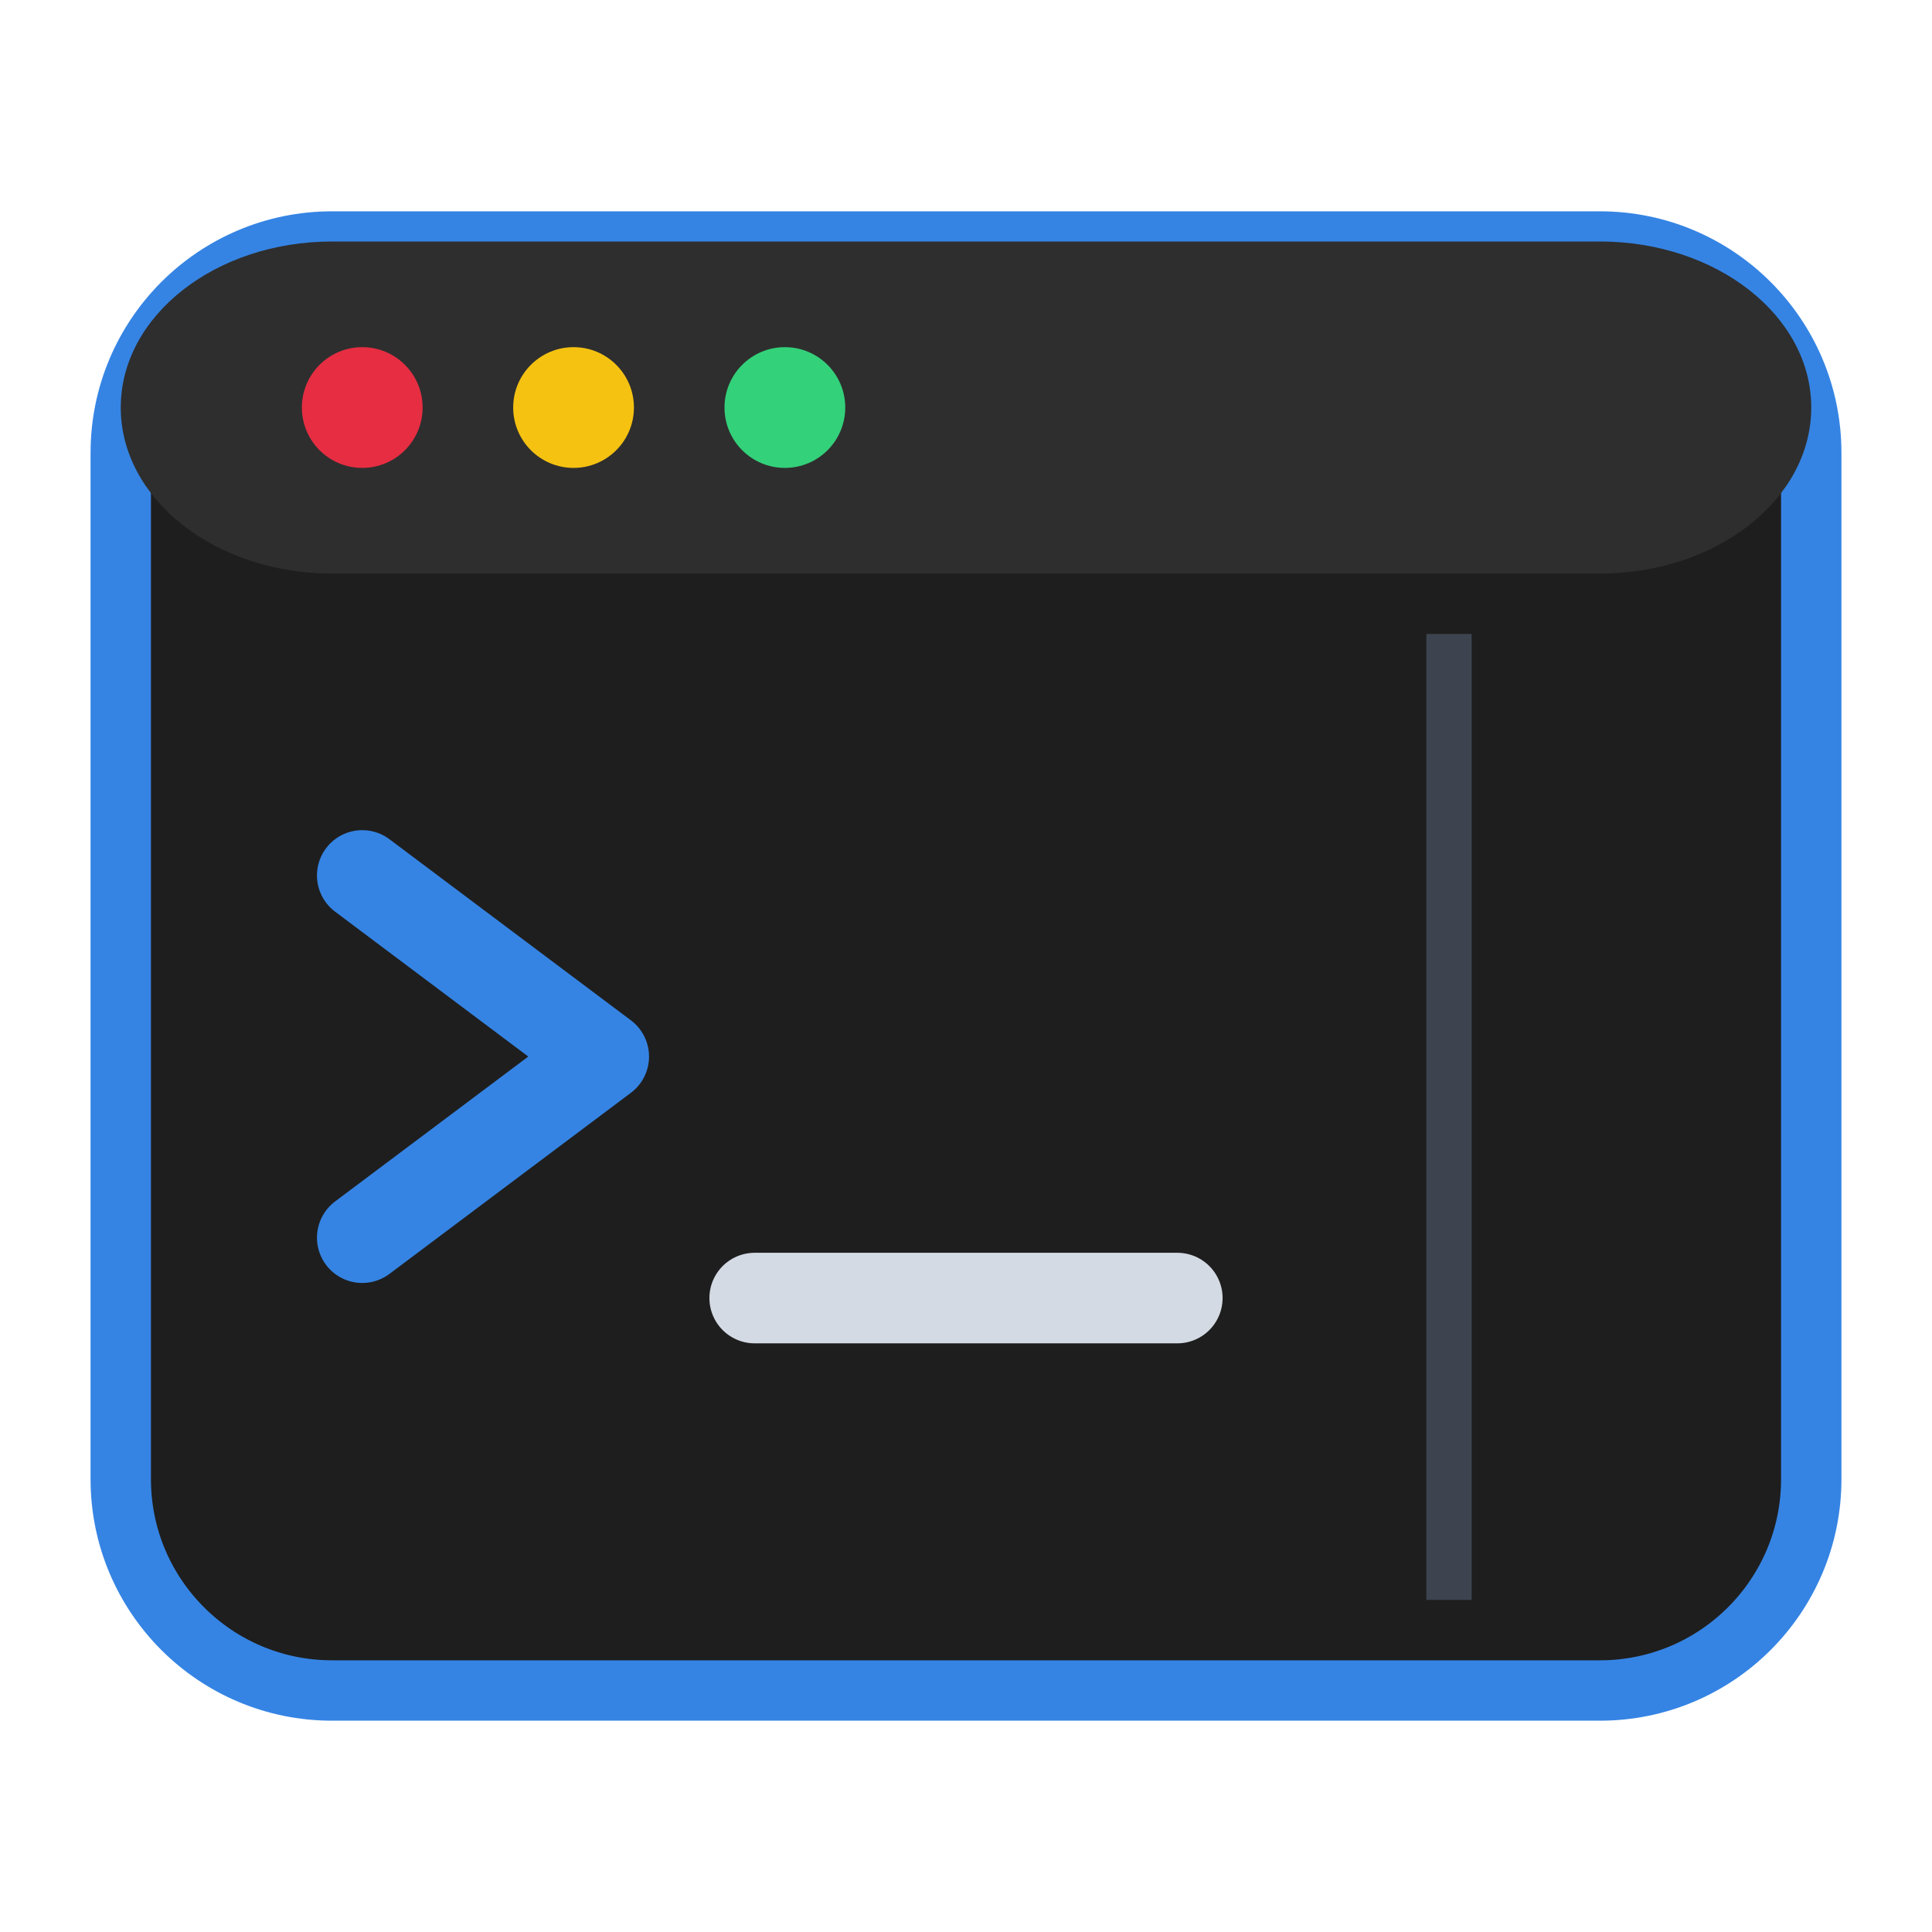
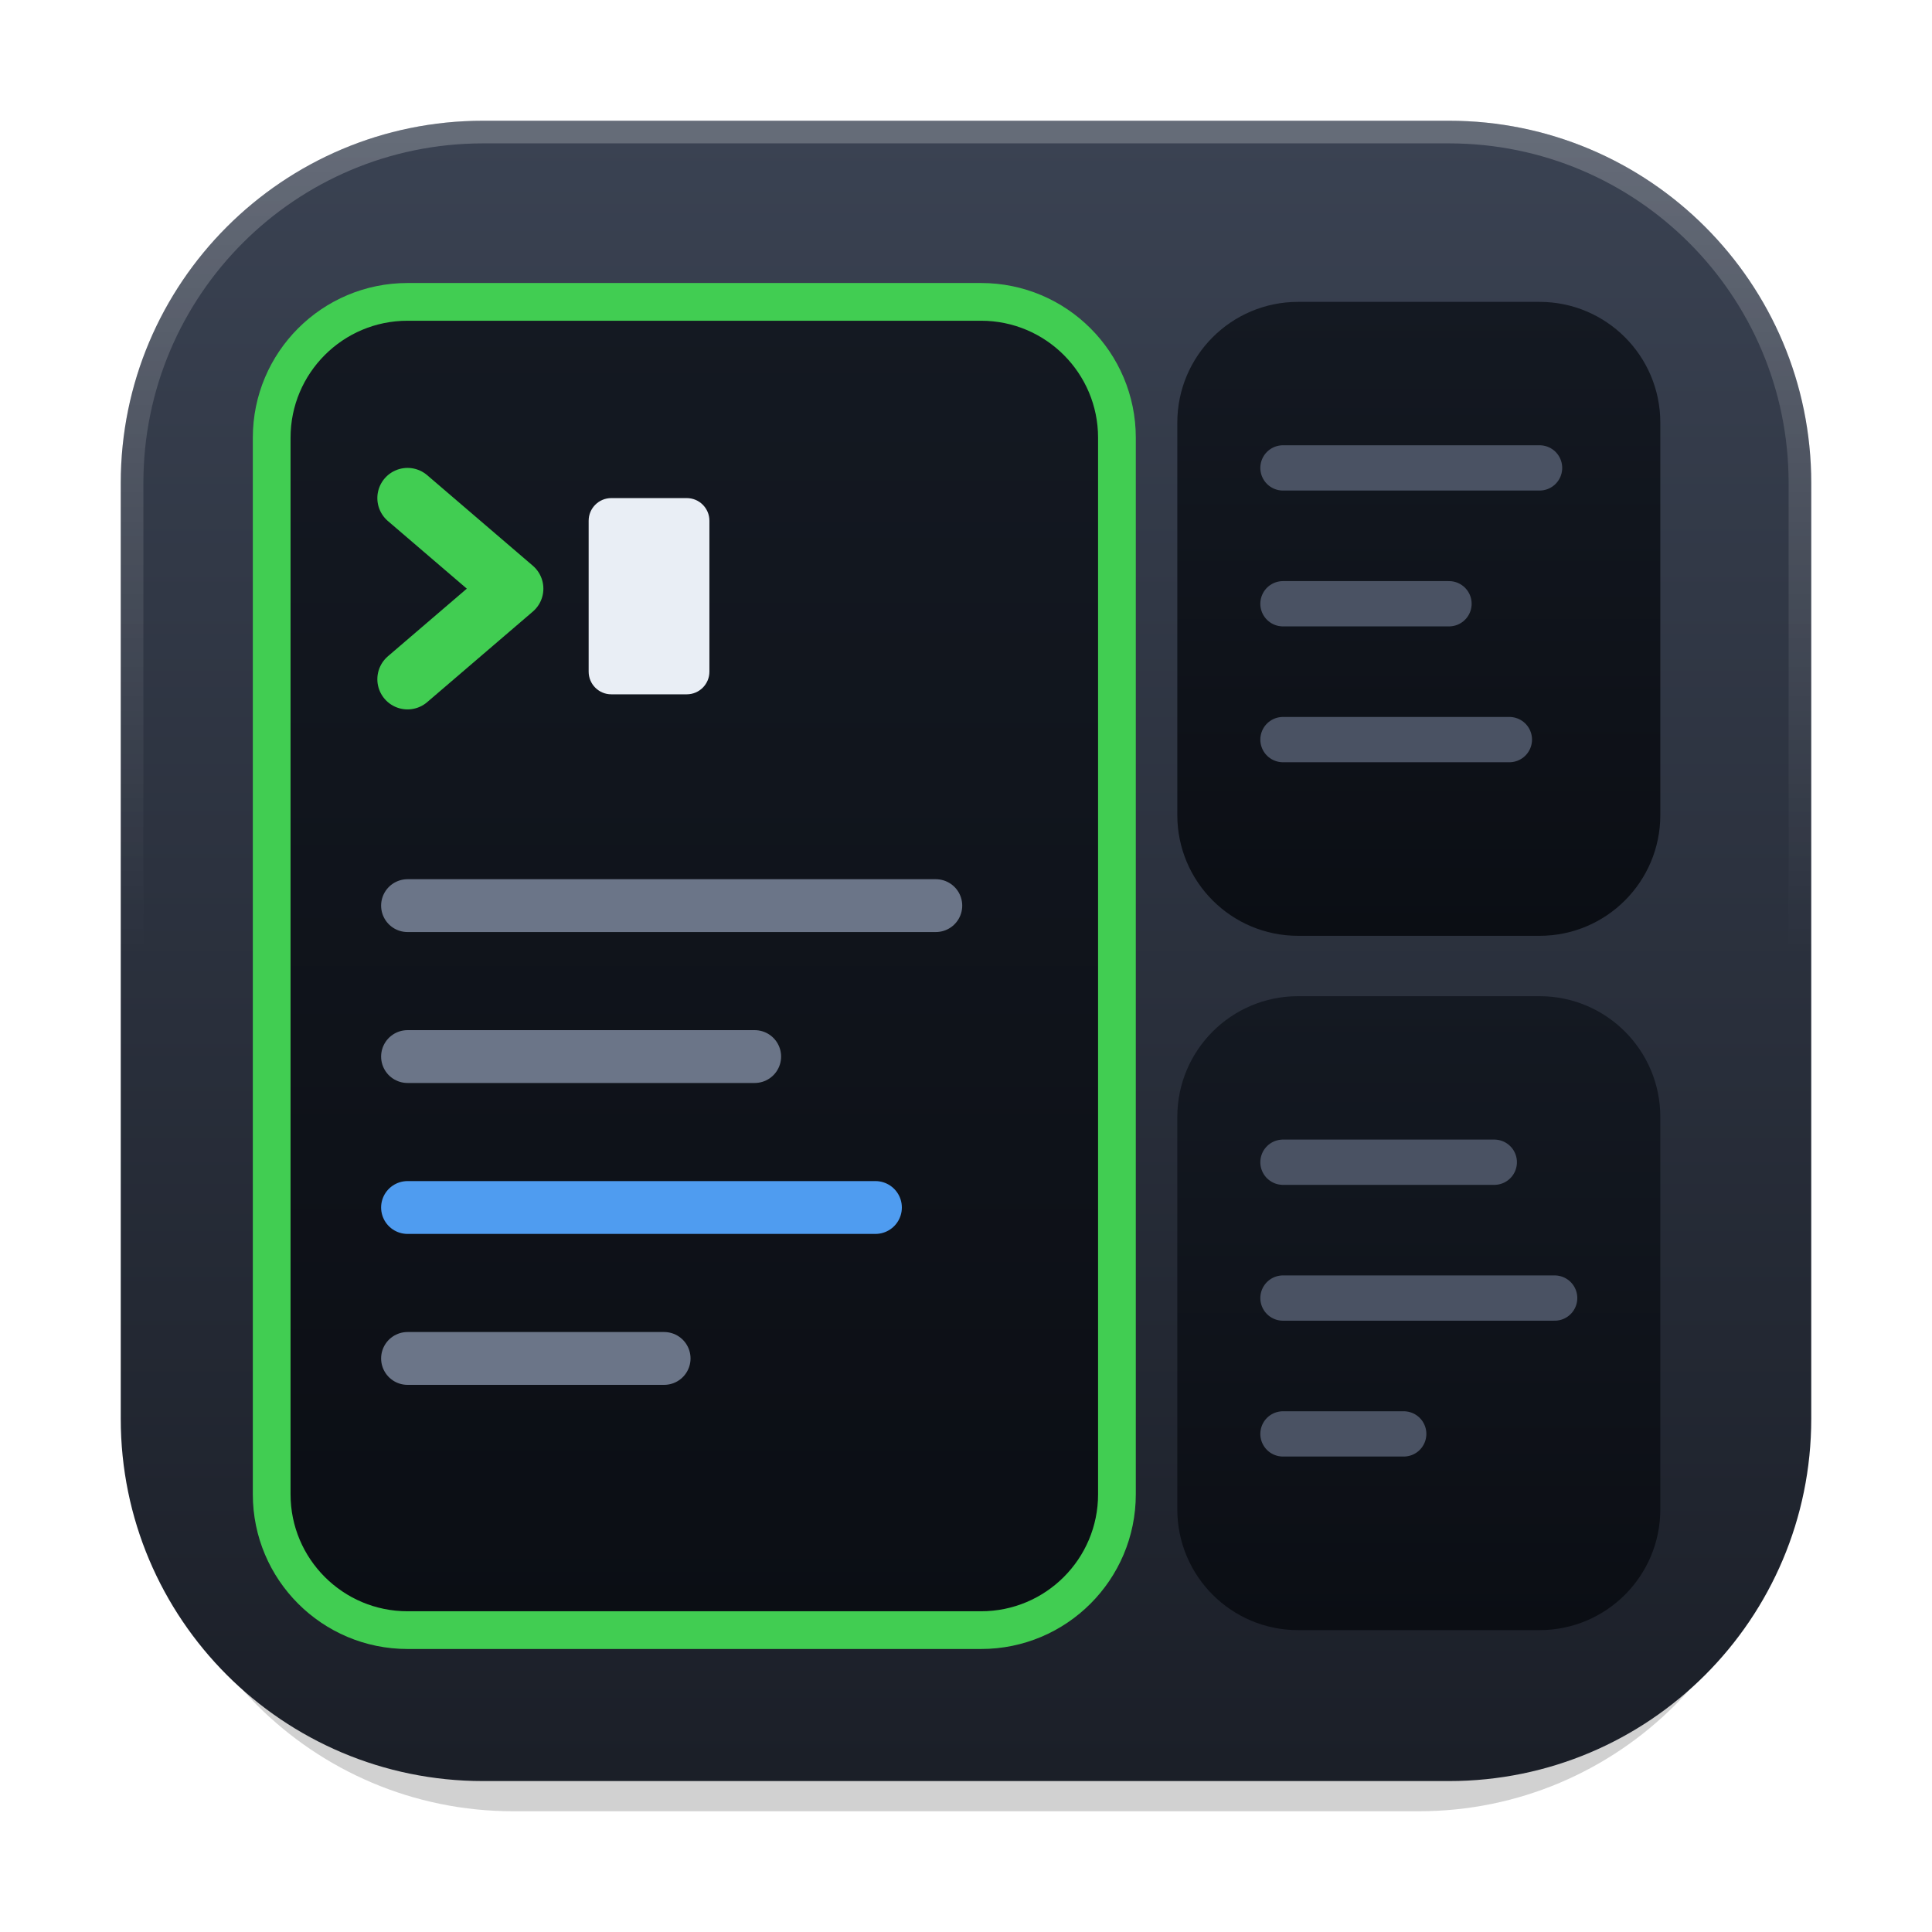
<svg xmlns="http://www.w3.org/2000/svg" width="128" height="128" viewBox="0 0 128 128">
-   <rect x="8" y="16" width="112" height="96" rx="14" fill="#1e1e1e" stroke="#3584e4" stroke-width="4" />
-   <rect x="8" y="16" width="112" height="22" rx="14" fill="#2e2e2e" />
-   <circle cx="24" cy="27" r="4" fill="#e62d42" />
-   <circle cx="38" cy="27" r="4" fill="#f5c211" />
-   <circle cx="52" cy="27" r="4" fill="#33d17a" />
-   <path d="M24 58 l16 12 l-16 12" fill="none" stroke="#3584e4" stroke-width="6" stroke-linecap="round" stroke-linejoin="round" />
-   <line x1="50" y1="86" x2="78" y2="86" stroke="#d4dae3" stroke-width="6" stroke-linecap="round" />
-   <line x1="96" y1="42" x2="96" y2="106" stroke="#3d4450" stroke-width="3" />
+   <defs>
+     <linearGradient id="body" x1="0" y1="0" x2="0" y2="1">
+       <stop offset="0" stop-color="#3a4252" />
+       <stop offset="1" stop-color="#1b1f28" />
+     </linearGradient>
+     <linearGradient id="pane" x1="0" y1="0" x2="0" y2="1">
+       <stop offset="0" stop-color="#141922" />
+       <stop offset="1" stop-color="#0b0e14" />
+     </linearGradient>
+     <linearGradient id="glow" x1="0" y1="0" x2="0" y2="1">
+       <stop offset="0" stop-color="#ffffff" stop-opacity="0.22" />
+       <stop offset="0.5" stop-color="#ffffff" stop-opacity="0" />
+     </linearGradient>
+   </defs>
+   <rect x="10" y="12" width="108" height="108" rx="24" fill="#000" opacity="0.18" />
+   <rect x="8" y="8" width="112" height="110" rx="24" fill="url(#body)" />
+   <rect x="8.75" y="8.75" width="110.5" height="108.5" rx="23.25" fill="none" stroke="url(#glow)" stroke-width="1.5" />
+   <rect x="18" y="20" width="56" height="88" rx="9" fill="url(#pane)" />
+   <rect x="78" y="20" width="32" height="42" rx="8" fill="url(#pane)" />
+   <rect x="78" y="66" width="32" height="42" rx="8" fill="url(#pane)" />
+   <rect x="18" y="20" width="56" height="88" rx="9" fill="none" stroke="#41cd52" stroke-width="2.5" />
+   <path d="M27 33 l7 6 l-7 6" fill="none" stroke="#41cd52" stroke-width="4" stroke-linecap="round" stroke-linejoin="round" />
+   <rect x="39" y="33" width="8" height="13" rx="1.5" fill="#e9eef5" />
+   <g stroke-linecap="round" stroke-width="3.5">
+     <line x1="27" y1="60" x2="62" y2="60" stroke="#6b7588" />
+     <line x1="27" y1="70" x2="50" y2="70" stroke="#6b7588" />
+     <line x1="27" y1="80" x2="58" y2="80" stroke="#4f9cf0" />
+     <line x1="27" y1="90" x2="44" y2="90" stroke="#6b7588" />
+   </g>
+   <g stroke-linecap="round" stroke-width="3" stroke="#4a5263">
+     <line x1="85" y1="31" x2="102" y2="31" />
+     <line x1="85" y1="40" x2="96" y2="40" />
+     <line x1="85" y1="49" x2="100" y2="49" />
+     <line x1="85" y1="77" x2="99" y2="77" />
+     <line x1="85" y1="86" x2="103" y2="86" />
+     <line x1="85" y1="95" x2="93" y2="95" />
+   </g>
</svg>
